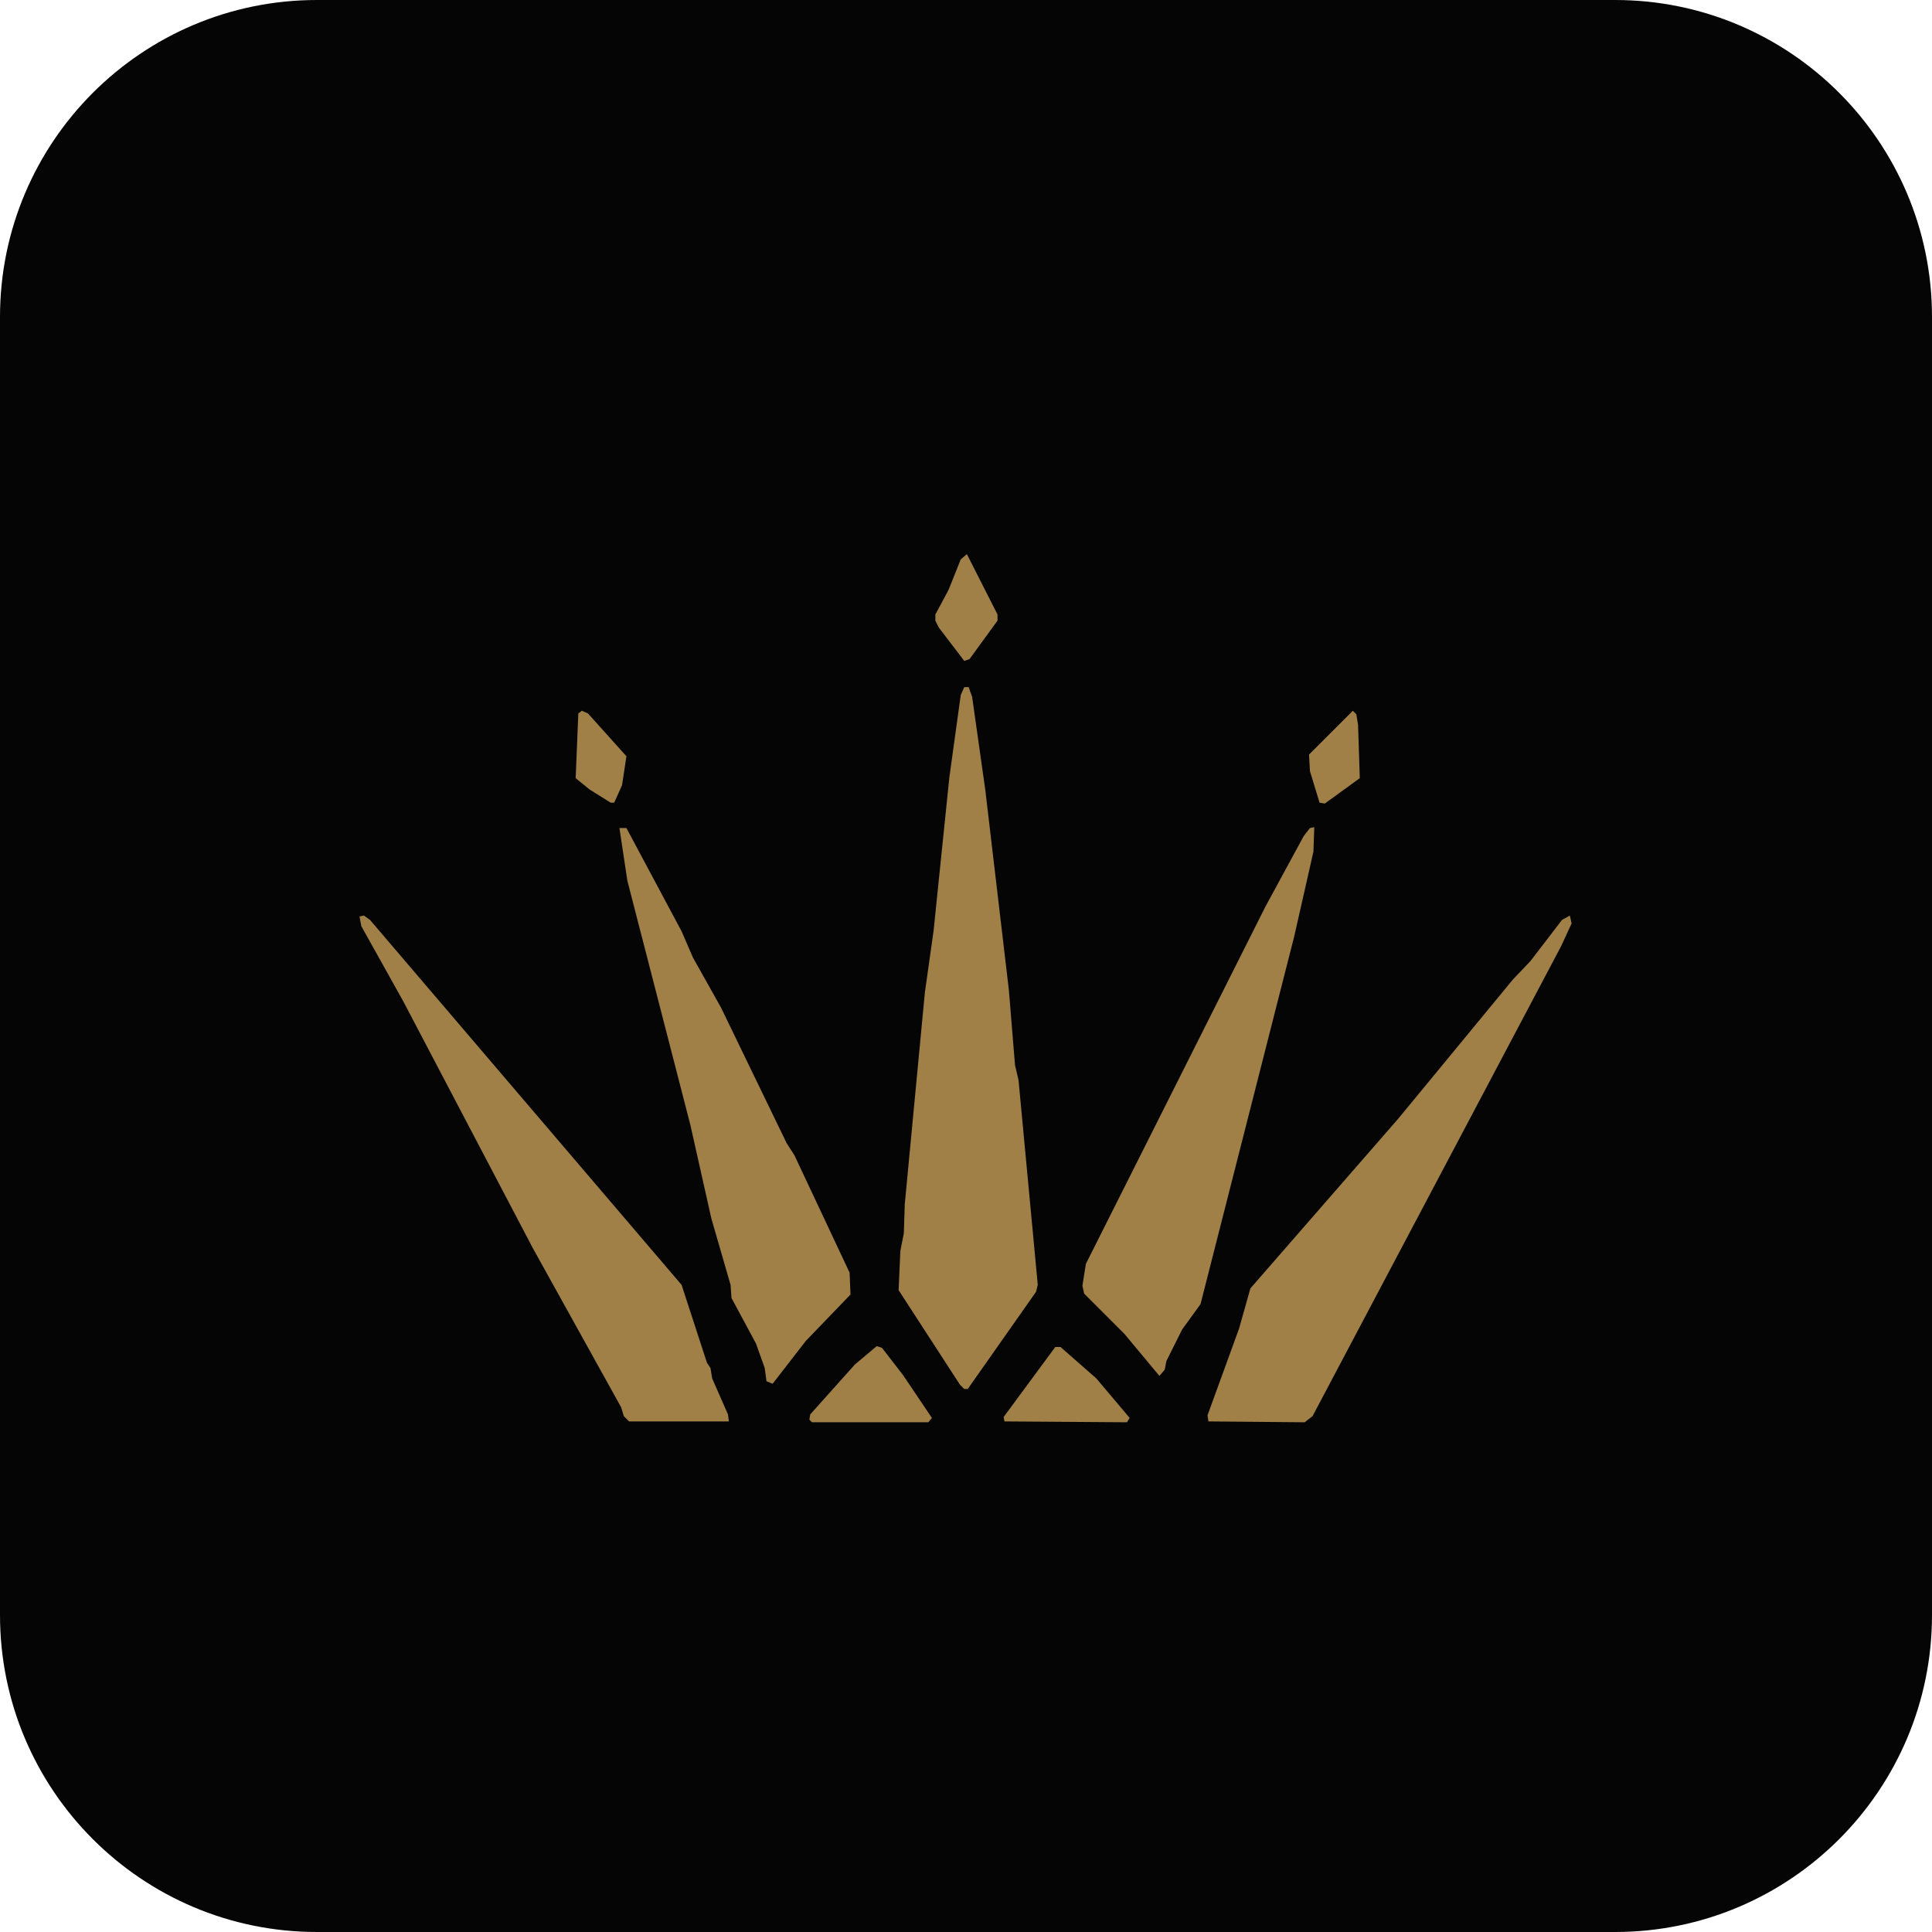
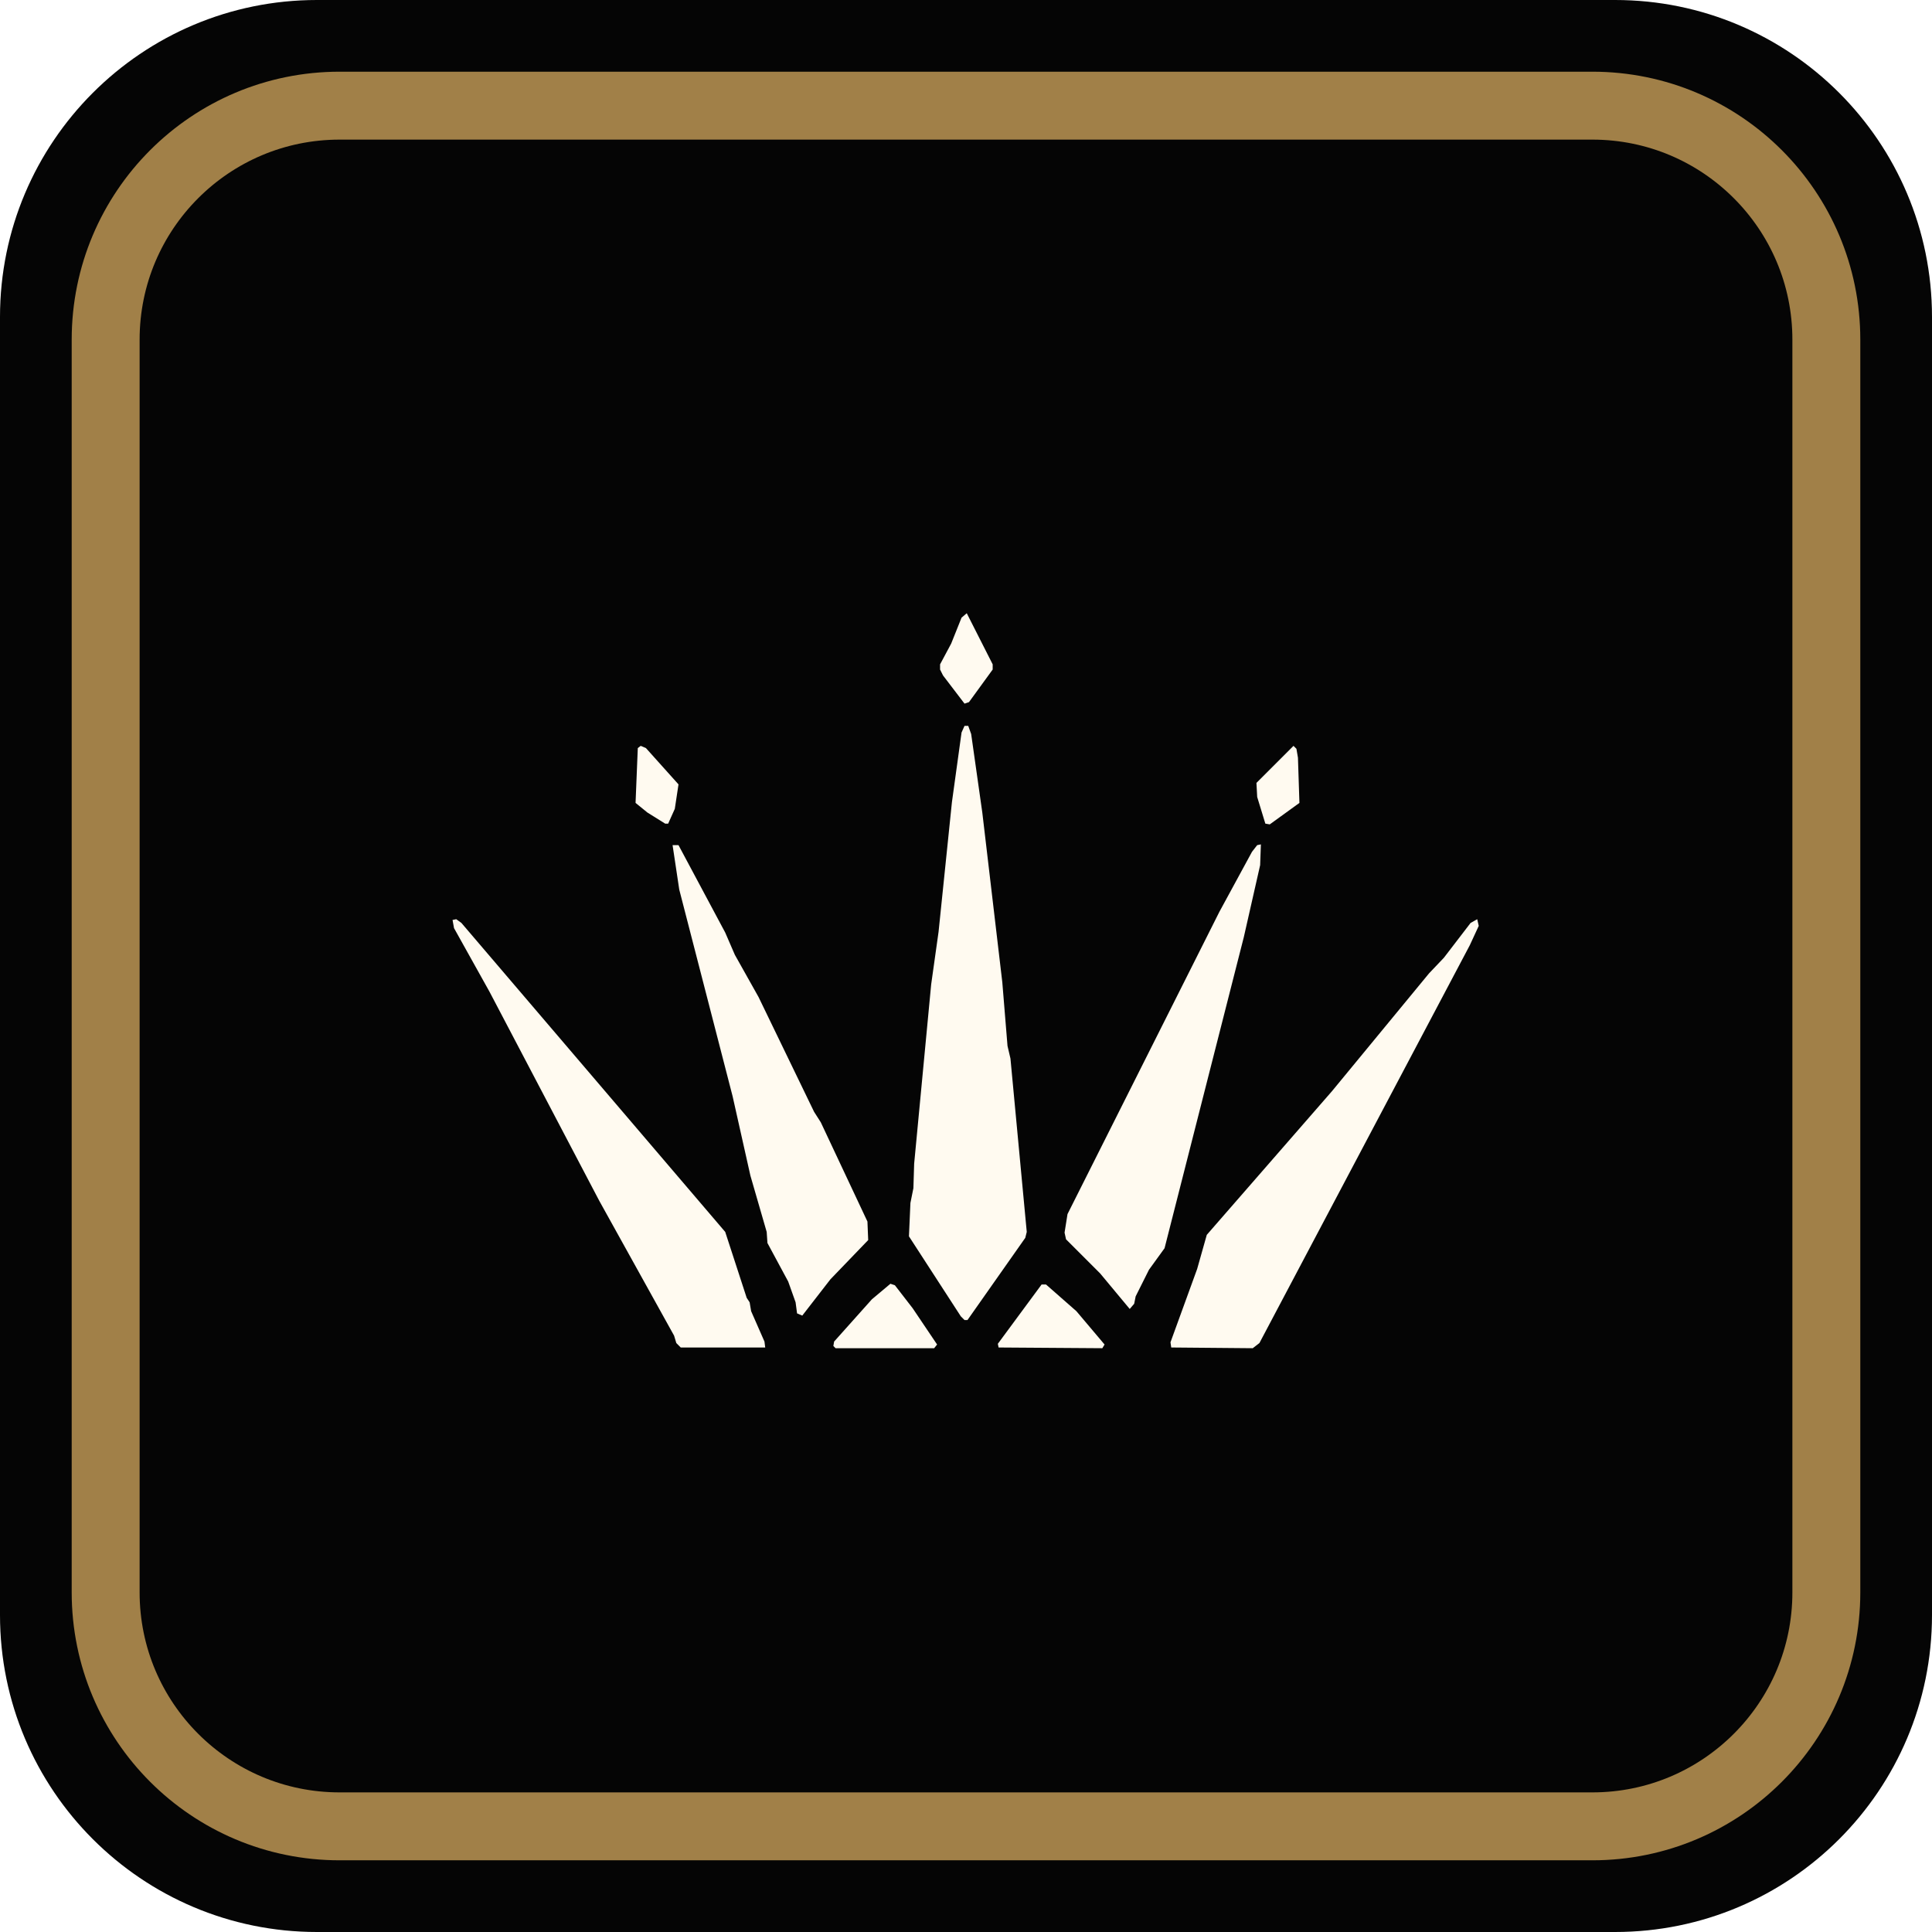
<svg xmlns="http://www.w3.org/2000/svg" width="512" height="512" viewBox="0 0 512 512" fill="none">
-   <rect x="0" y="0" width="512" height="512" rx="84" fill="#050505" />
-   <path d="M 265.97 375.53 L 266.20 376.69 L 298.67 376.92 L 299.37 375.76 L 290.56 365.32 L 281.05 356.97 L 279.66 356.97 Z M 246.96 375.76 L 239.30 364.39 L 233.74 357.20 L 232.34 356.74 L 226.55 361.61 L 214.72 374.83 L 214.49 376.22 L 215.18 376.92 L 246.03 376.92 Z M 416.03 242.63 L 413.94 243.79 L 405.59 254.69 L 400.95 259.56 L 370.57 296.44 L 331.37 341.43 L 328.36 352.10 L 320.01 375.06 L 320.24 376.69 L 345.75 376.92 L 347.84 375.29 L 413.71 250.75 L 416.49 244.72 Z M 95.28 242.87 L 95.74 245.42 L 106.87 265.36 L 141.20 330.76 L 164.62 372.97 L 165.32 375.29 L 166.71 376.69 L 193.15 376.69 L 192.92 374.83 L 188.74 365.32 L 188.28 362.54 L 187.35 361.15 L 180.63 340.51 L 98.06 243.79 L 96.44 242.63 Z M 348.30 219.21 L 347.15 219.44 L 345.52 221.53 L 335.32 240.32 L 287.77 334.94 L 286.85 340.74 L 287.31 342.82 L 297.98 353.49 L 307.25 364.63 L 308.65 363.00 L 309.11 360.68 L 313.28 352.33 L 318.15 345.61 L 342.97 248.20 L 348.07 225.70 Z M 164.16 219.44 L 166.25 233.36 L 182.94 298.06 L 188.51 322.88 L 193.61 340.51 L 193.85 343.98 L 200.34 356.04 L 202.66 362.54 L 203.12 366.02 L 204.75 366.71 L 213.56 355.35 L 225.39 343.06 L 225.15 337.26 L 210.54 306.18 L 208.46 302.93 L 191.06 266.99 L 183.64 253.77 L 180.63 246.81 L 166.01 219.44 Z M 358.51 188.36 L 346.91 199.96 L 347.15 204.37 L 349.70 212.72 L 351.09 212.95 L 360.36 206.22 L 359.90 192.08 L 359.44 189.29 Z M 154.19 188.36 L 153.26 189.06 L 152.56 206.22 L 156.27 209.24 L 161.84 212.72 L 162.77 212.72 L 164.85 208.08 L 166.01 200.42 L 155.81 189.06 Z M 255.54 182.10 L 254.61 184.19 L 251.59 205.99 L 247.42 246.58 L 245.10 263.04 L 239.77 319.17 L 239.53 326.82 L 238.61 331.46 L 238.14 341.90 L 254.38 366.94 L 255.54 368.10 L 256.46 368.10 L 274.55 342.36 L 275.02 340.51 L 269.92 286.24 L 268.99 282.29 L 267.36 262.35 L 261.10 209.24 L 257.62 184.65 L 256.70 182.10 Z M 256.23 146.85 L 254.61 148.24 L 251.36 156.36 L 247.88 162.85 L 247.88 164.48 L 248.81 166.33 L 255.54 175.15 L 256.93 174.68 L 264.35 164.48 L 264.35 162.85 Z" fill="#a18048" fill-rule="evenodd" />
+   <rect width="512" height="512" rx="84" fill="#050505" />
+   <rect x="28" y="28" width="456" height="456" rx="62" fill="none" stroke="#a18048" stroke-width="18" />
+   <path d="M 264.44 356.12 L 264.64 357.10 L 292.13 357.29 L 292.72 356.31 L 285.26 347.48 L 277.21 340.41 L 276.03 340.41 Z M 248.34 356.31 L 241.86 346.69 L 237.15 340.60 L 235.97 340.21 L 231.06 344.33 L 221.05 355.53 L 220.85 356.70 L 221.44 357.29 L 247.56 357.29 Z M 391.48 243.60 L 389.72 244.59 L 382.65 253.81 L 378.72 257.94 L 353.00 289.16 L 319.81 327.25 L 317.26 336.28 L 310.19 355.72 L 310.39 357.10 L 331.99 357.29 L 333.76 355.92 L 389.52 250.48 L 391.88 245.37 Z M 119.93 243.80 L 120.32 245.96 L 129.74 262.85 L 158.81 318.22 L 178.64 353.96 L 179.23 355.92 L 180.40 357.10 L 202.79 357.10 L 202.59 355.53 L 199.06 347.48 L 198.66 345.12 L 197.88 343.94 L 192.19 326.47 L 122.28 244.59 L 120.91 243.60 Z M 334.15 223.77 L 333.17 223.97 L 331.79 225.74 L 323.15 241.64 L 282.90 321.75 L 282.12 326.66 L 282.51 328.43 L 291.54 337.46 L 299.39 346.89 L 300.57 345.51 L 300.96 343.55 L 304.50 336.48 L 308.62 330.79 L 329.63 248.32 L 333.95 229.27 Z M 178.24 223.97 L 180.01 235.75 L 194.15 290.53 L 198.86 311.54 L 203.18 326.47 L 203.38 329.41 L 208.88 339.62 L 210.84 345.12 L 211.23 348.06 L 212.61 348.65 L 220.07 339.03 L 230.08 328.63 L 229.88 323.72 L 217.51 297.41 L 215.75 294.66 L 201.02 264.22 L 194.74 253.03 L 192.19 247.14 L 179.81 223.97 Z M 342.79 197.66 L 332.97 207.48 L 333.17 211.21 L 335.33 218.27 L 336.50 218.47 L 344.36 212.78 L 343.97 200.80 L 343.57 198.44 Z M 169.80 197.66 L 169.02 198.25 L 168.43 212.78 L 171.57 215.33 L 176.28 218.27 L 177.07 218.27 L 178.83 214.35 L 179.81 207.87 L 171.18 198.25 Z M 255.61 192.36 L 254.82 194.12 L 252.27 212.58 L 248.73 246.94 L 246.77 260.88 L 242.26 308.40 L 242.06 314.88 L 241.27 318.81 L 240.88 327.64 L 254.63 348.85 L 255.61 349.83 L 256.39 349.83 L 271.71 328.04 L 272.10 326.47 L 267.78 280.52 L 267.00 277.18 L 265.62 260.29 L 260.32 215.33 L 257.37 194.52 L 256.59 192.36 Z M 256.20 162.51 L 254.82 163.69 L 252.07 170.56 L 249.13 176.06 L 249.13 177.43 L 249.91 179.00 L 255.61 186.47 L 256.79 186.07 L 263.07 177.43 L 263.07 176.06 Z" fill="#fffaf0" fill-rule="evenodd" />
</svg>
